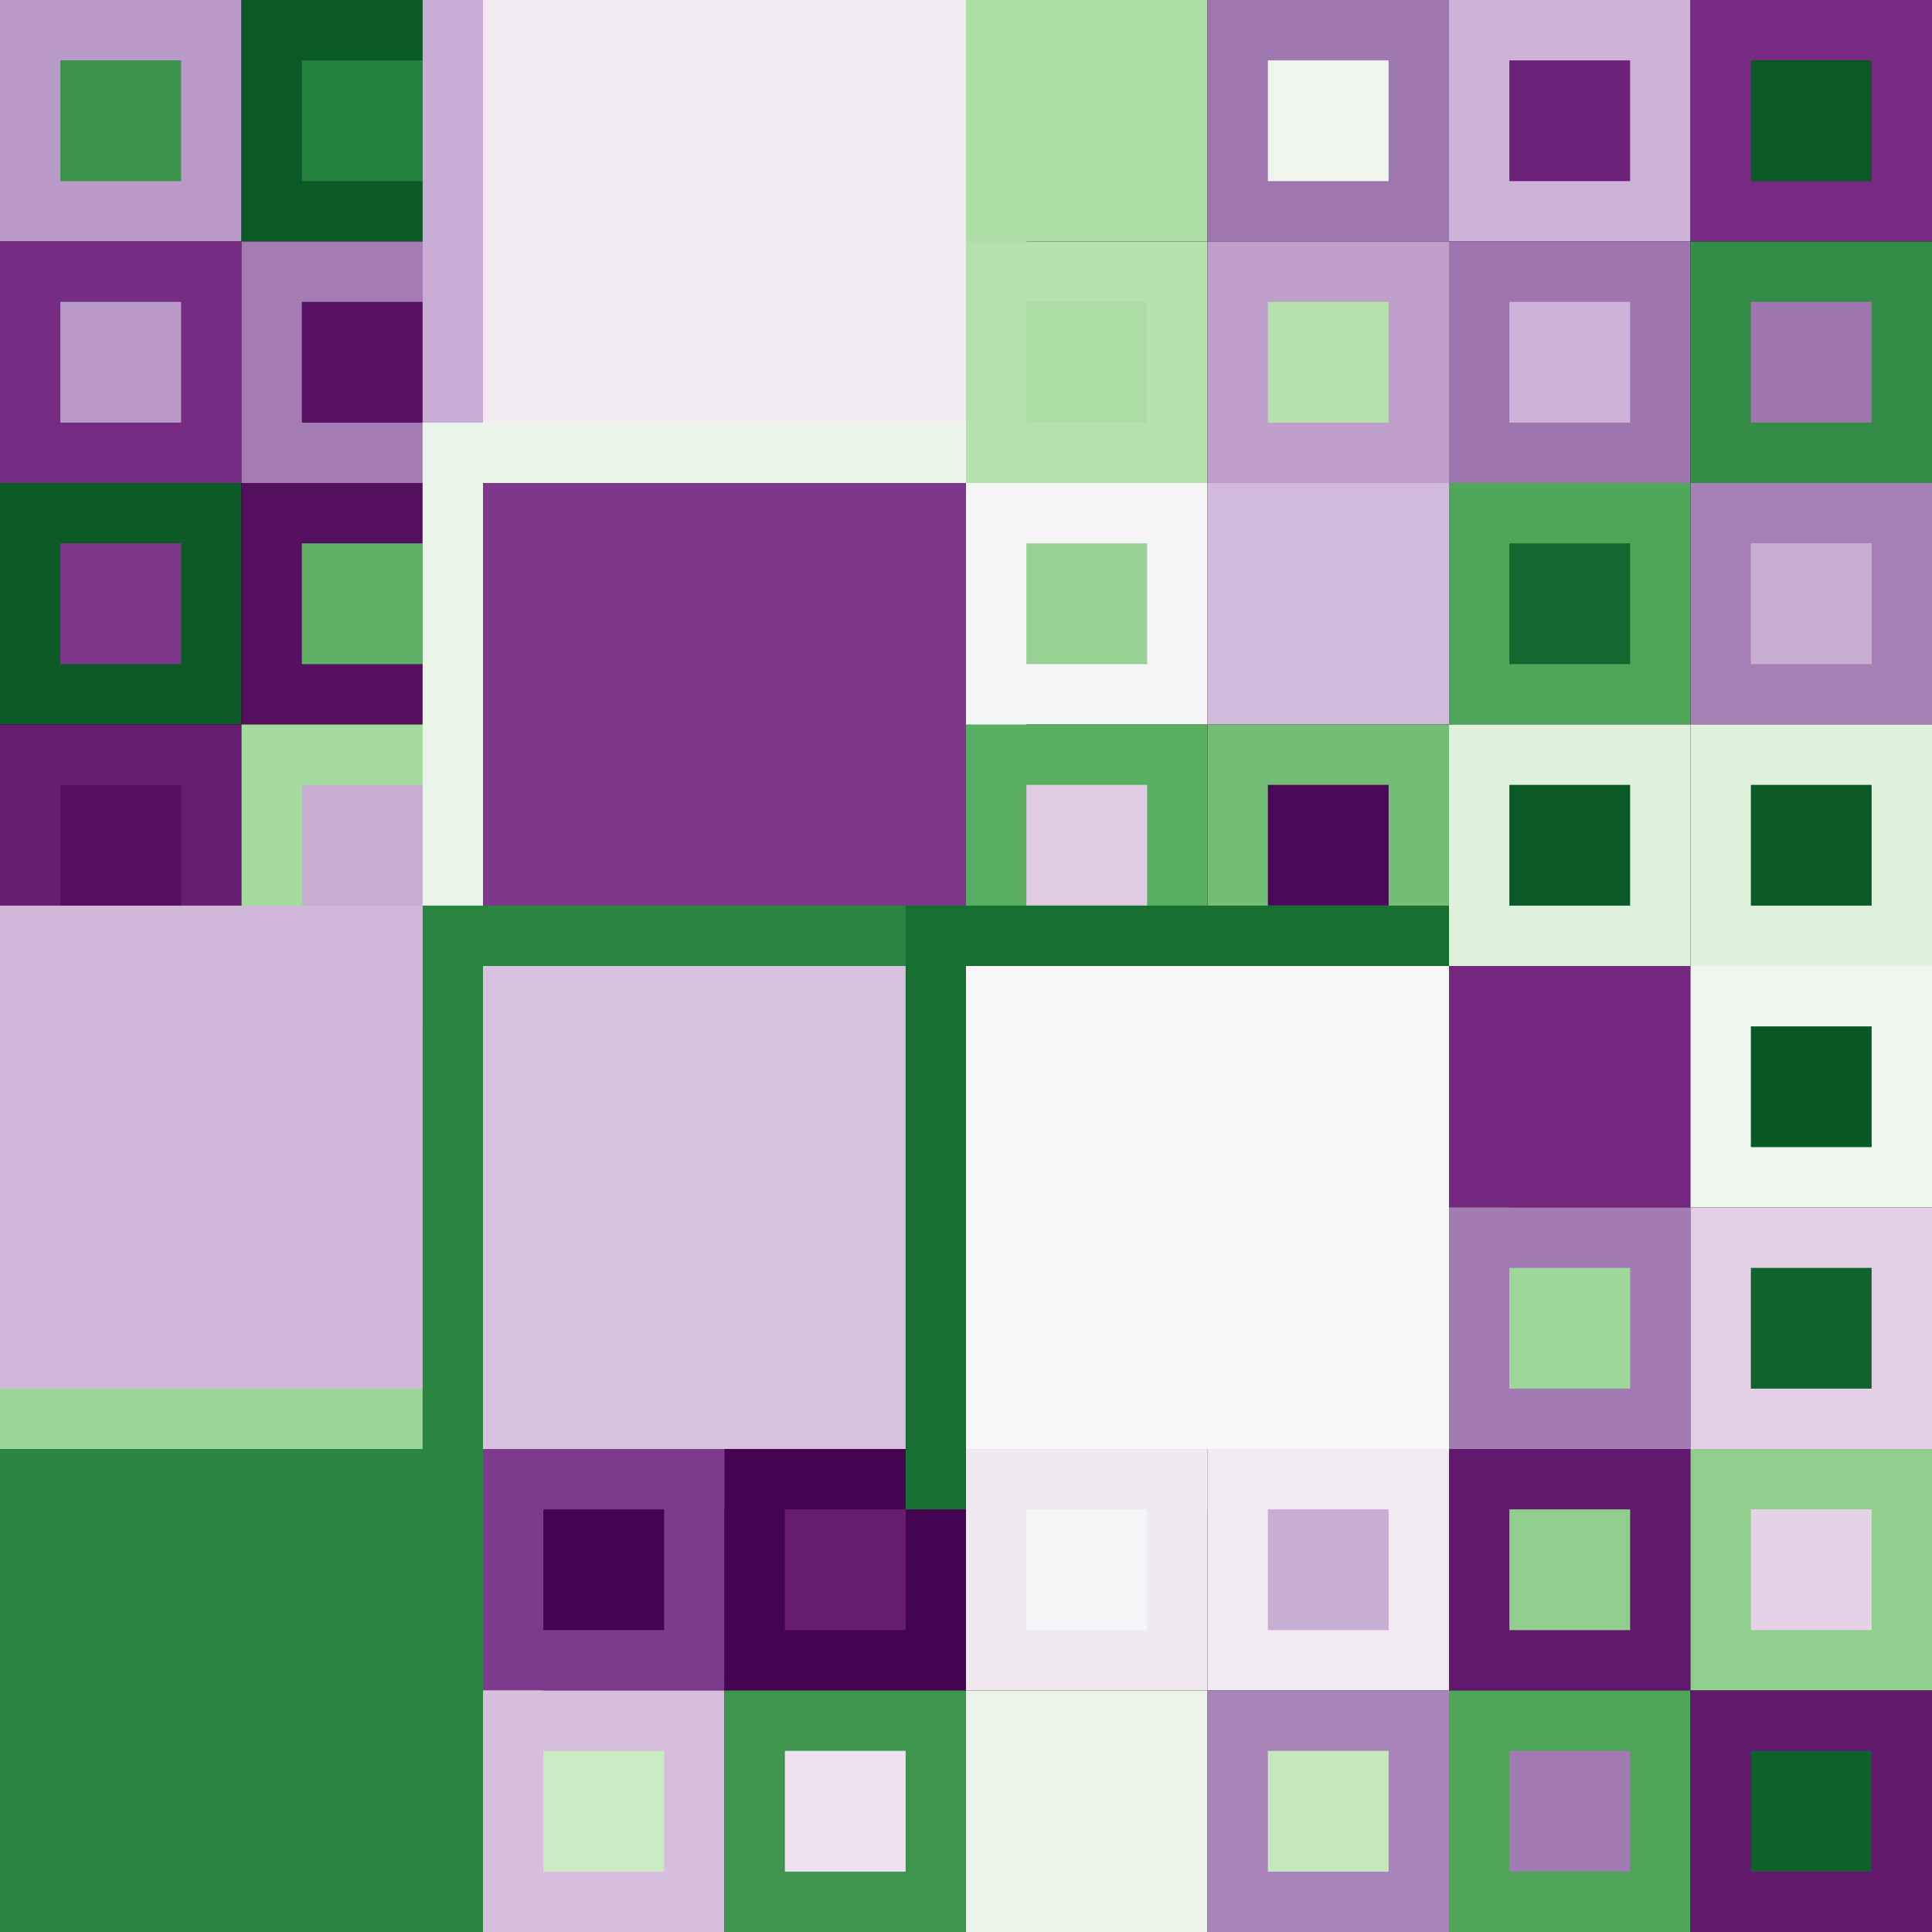
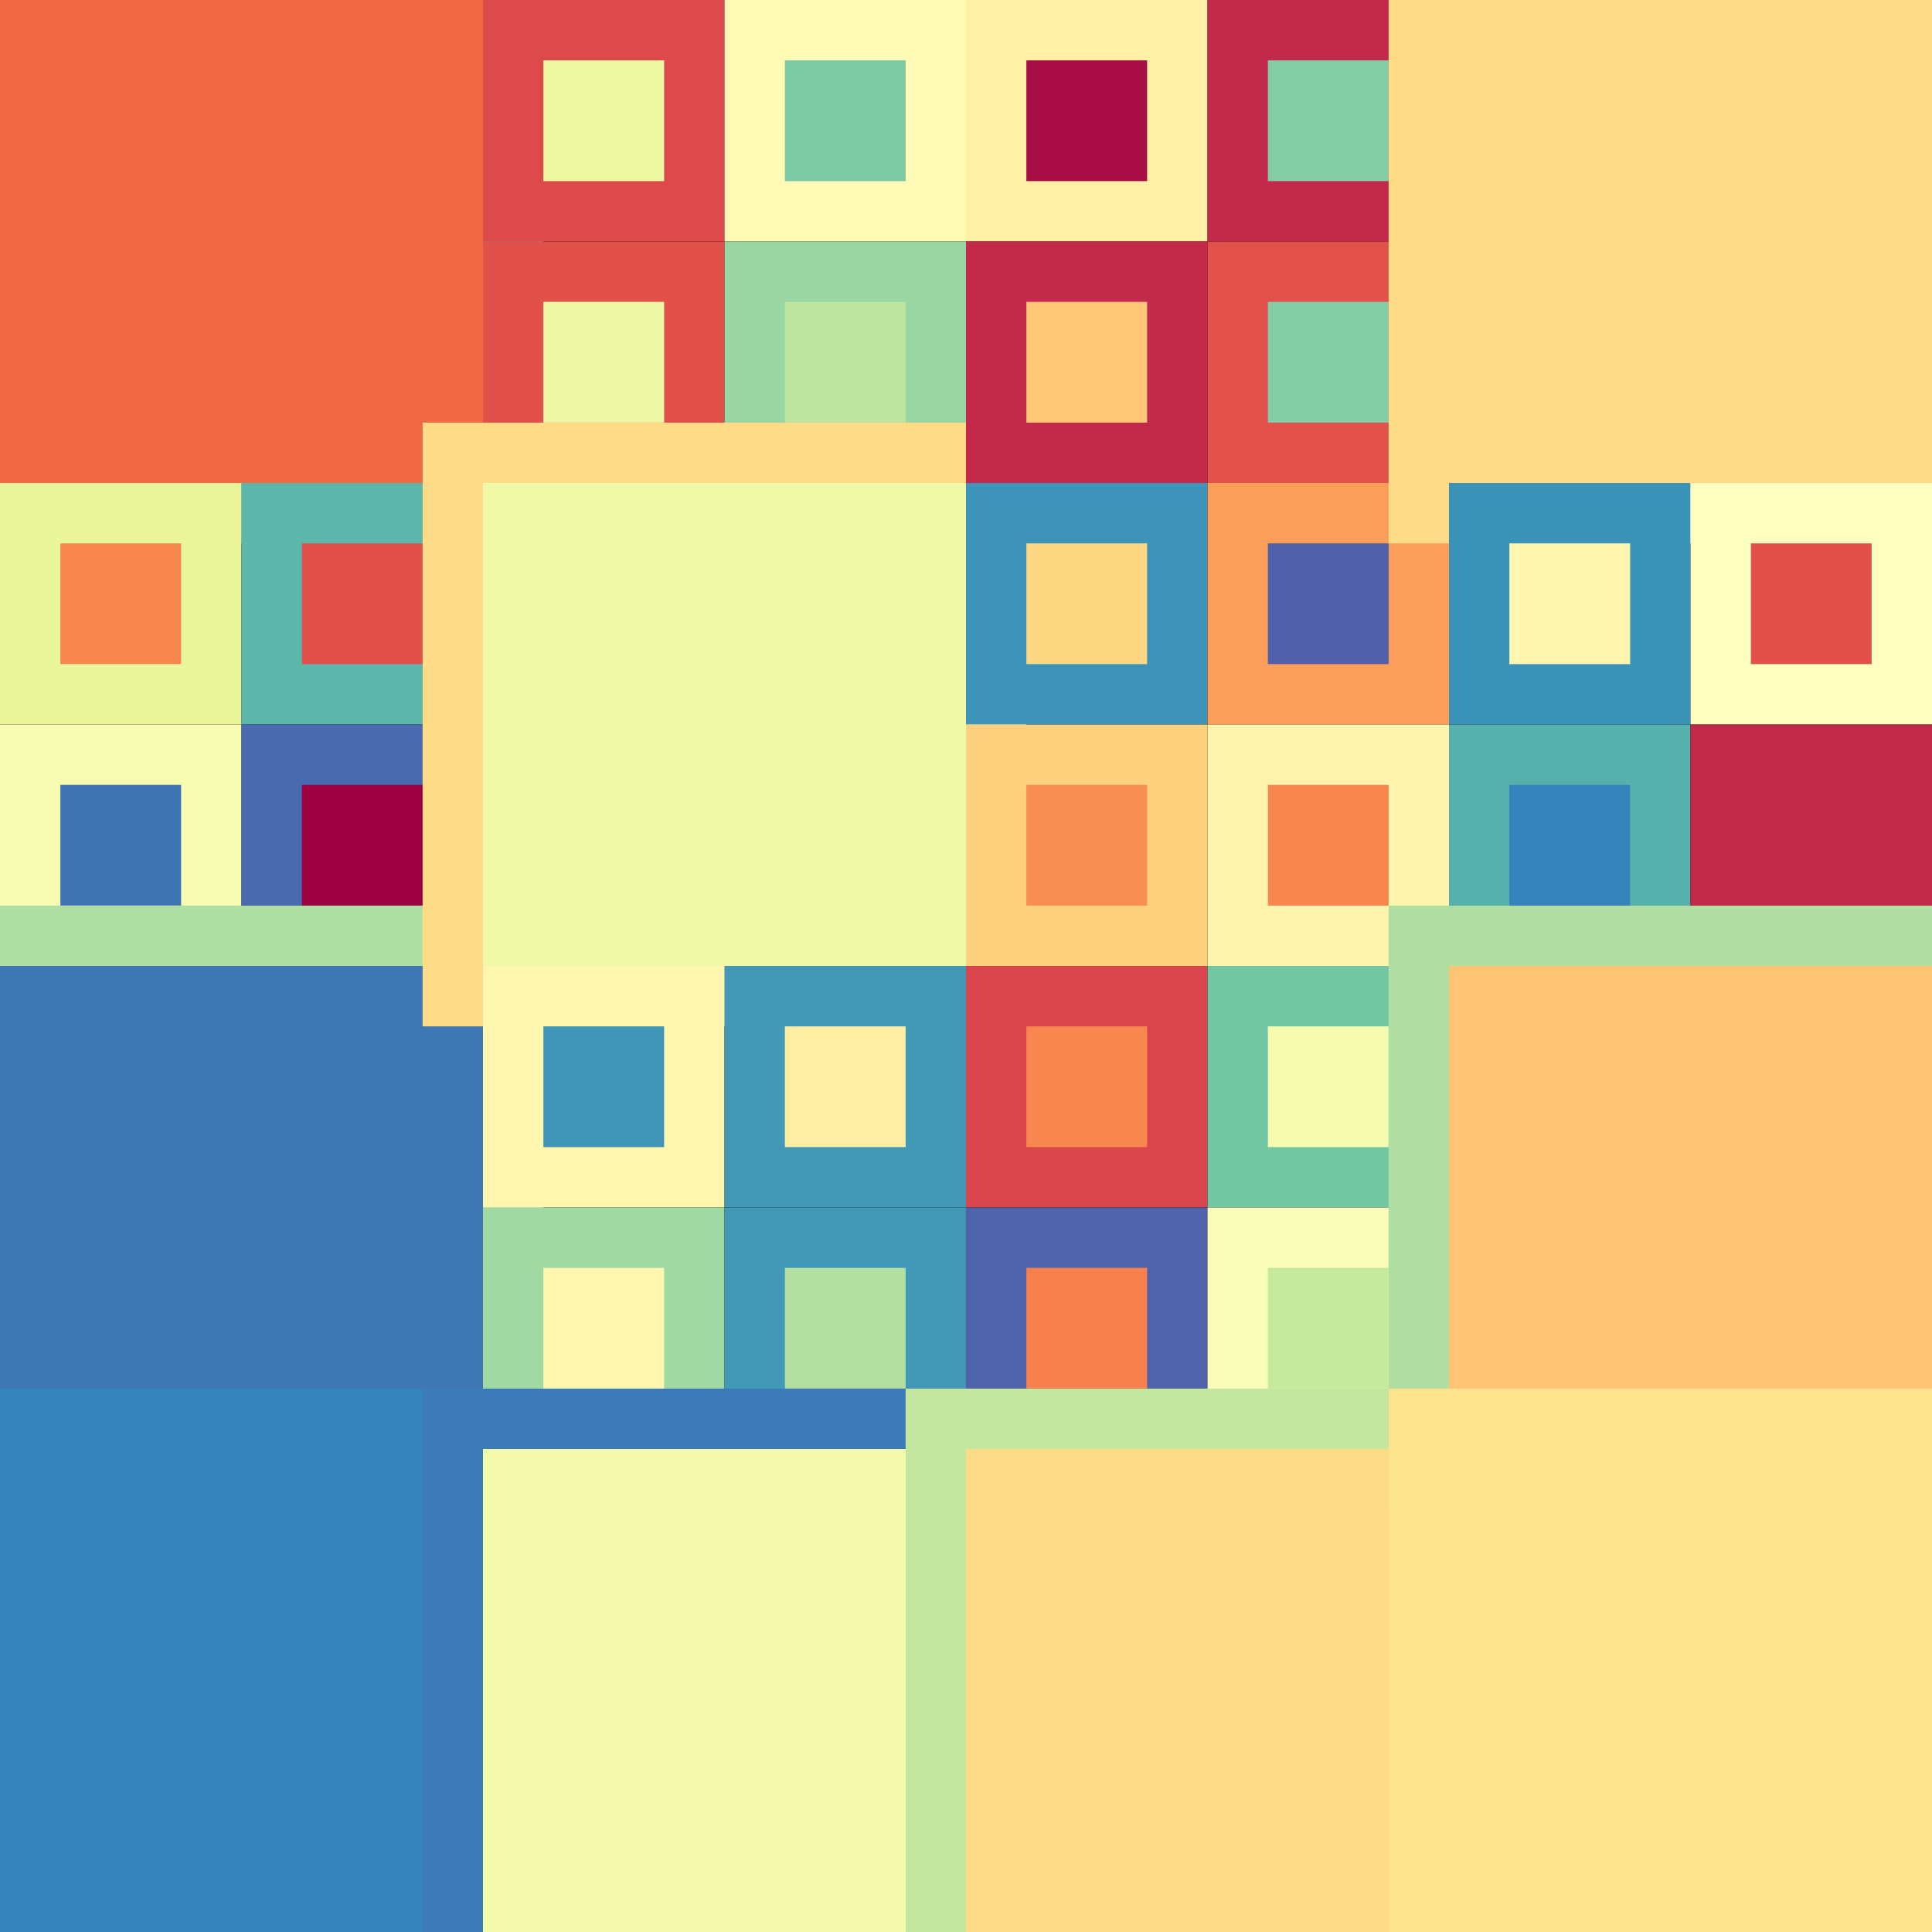
<svg xmlns="http://www.w3.org/2000/svg" version="1.1" width="2400" height="2400" viewBox="0,0,2400,2400">
  <g fill="none" fill-rule="nonzero" stroke="none" stroke-width="1" stroke-linecap="butt" stroke-linejoin="miter" stroke-miterlimit="10" stroke-dasharray="" stroke-dashoffset="0" font-family="none" font-weight="none" font-size="none" text-anchor="none" style="mix-blend-mode: normal">
    <rect x="0" y="0" width="2400" height="2400" fill="#000000" stroke="#000000" />
-     <rect x="0" y="0" width="300" height="300" fill="#ba9ac8" stroke="none" />
-     <rect x="75" y="75" width="150" height="150" fill="#3b934c" stroke="none" />
-     <rect x="0" y="300" width="300" height="300" fill="#772c84" stroke="none" />
-     <rect x="75" y="375" width="150" height="150" fill="#ba9ac8" stroke="none" />
-     <rect x="300" y="0" width="300" height="300" fill="#0b5926" stroke="none" />
-     <rect x="375" y="75" width="150" height="150" fill="#24803d" stroke="none" />
-     <rect x="300" y="300" width="300" height="300" fill="#a27cb3" stroke="none" />
-     <rect x="375" y="375" width="150" height="150" fill="#561161" stroke="none" />
-     <rect x="0" y="600" width="300" height="300" fill="#0c5b27" stroke="none" />
-     <rect x="75" y="675" width="150" height="150" fill="#7d388b" stroke="none" />
-     <rect x="0" y="900" width="300" height="300" fill="#661e73" stroke="none" />
-     <rect x="75" y="975" width="150" height="150" fill="#540f5f" stroke="none" />
-     <rect x="300" y="600" width="300" height="300" fill="#540f5f" stroke="none" />
-     <rect x="375" y="675" width="150" height="150" fill="#5fb165" stroke="none" />
-     <rect x="300" y="900" width="300" height="300" fill="#a6dba0" stroke="none" />
-     <rect x="375" y="975" width="150" height="150" fill="#c9aed4" stroke="none" />
-     <rect x="0" y="1200" width="600" height="600" fill="#976ca9" stroke="none" />
-     <rect x="-75" y="1125" width="750" height="750" fill="#d1b8d9" stroke="none" />
-     <rect x="-75" y="1725" width="750" height="750" fill="#9cd598" stroke="none" />
-     <rect x="0" y="1800" width="600" height="600" fill="#2a8541" stroke="none" />
-     <rect x="525" y="-75" width="750" height="750" fill="#c8acd3" stroke="none" />
-     <rect x="600" y="0" width="600" height="600" fill="#f2ebf2" stroke="none" />
-     <rect x="525" y="525" width="750" height="750" fill="#ebf4e9" stroke="none" />
-     <rect x="600" y="600" width="600" height="600" fill="#7d388b" stroke="none" />
-     <rect x="525" y="1125" width="750" height="750" fill="#2a8541" stroke="none" />
-     <rect x="600" y="1200" width="600" height="600" fill="#d8c1de" stroke="none" />
-     <rect x="600" y="1800" width="300" height="300" fill="#7e3b8d" stroke="none" />
-     <rect x="675" y="1875" width="150" height="150" fill="#450451" stroke="none" />
-     <rect x="600" y="2100" width="300" height="300" fill="#d6bedc" stroke="none" />
-     <rect x="675" y="2175" width="150" height="150" fill="#caeac4" stroke="none" />
-     <rect x="900" y="1800" width="300" height="300" fill="#450451" stroke="none" />
-     <rect x="975" y="1875" width="150" height="150" fill="#661d72" stroke="none" />
-     <rect x="900" y="2100" width="300" height="300" fill="#3d954e" stroke="none" />
-     <rect x="975" y="2175" width="150" height="150" fill="#ede1ee" stroke="none" />
-     <rect x="1200" y="0" width="300" height="300" fill="#abdda5" stroke="none" />
-     <rect x="1275" y="75" width="150" height="150" fill="#abdda5" stroke="none" />
-     <rect x="1200" y="300" width="300" height="300" fill="#b5e1af" stroke="none" />
-     <rect x="1275" y="375" width="150" height="150" fill="#abdda5" stroke="none" />
-     <rect x="1500" y="0" width="300" height="300" fill="#9f77b0" stroke="none" />
-     <rect x="1575" y="75" width="150" height="150" fill="#eff5ed" stroke="none" />
-     <rect x="1500" y="300" width="300" height="300" fill="#bea0cb" stroke="none" />
-     <rect x="1575" y="375" width="150" height="150" fill="#b5e1af" stroke="none" />
-     <rect x="1200" y="600" width="300" height="300" fill="#f5f4f6" stroke="none" />
-     <rect x="1275" y="675" width="150" height="150" fill="#97d294" stroke="none" />
-     <rect x="1200" y="900" width="300" height="300" fill="#5aae61" stroke="none" />
-     <rect x="1275" y="975" width="150" height="150" fill="#e0cbe3" stroke="none" />
-     <rect x="1500" y="600" width="300" height="300" fill="#d2bada" stroke="none" />
-     <rect x="1575" y="675" width="150" height="150" fill="#d2bada" stroke="none" />
-     <rect x="1500" y="900" width="300" height="300" fill="#74bd76" stroke="none" />
-     <rect x="1575" y="975" width="150" height="150" fill="#4b0856" stroke="none" />
-     <rect x="1125" y="1125" width="750" height="750" fill="#166e31" stroke="none" />
-     <rect x="1200" y="1200" width="600" height="600" fill="#f7f7f7" stroke="none" />
-     <rect x="1200" y="1800" width="300" height="300" fill="#f1e9f1" stroke="none" />
-     <rect x="1275" y="1875" width="150" height="150" fill="#f5f4f6" stroke="none" />
-     <rect x="1200" y="2100" width="300" height="300" fill="#ecf4e9" stroke="none" />
-     <rect x="1275" y="2175" width="150" height="150" fill="#ecf4e9" stroke="none" />
-     <rect x="1500" y="1800" width="300" height="300" fill="#f1eaf1" stroke="none" />
-     <rect x="1575" y="1875" width="150" height="150" fill="#c9aed4" stroke="none" />
-     <rect x="1500" y="2100" width="300" height="300" fill="#a884b8" stroke="none" />
-     <rect x="1575" y="2175" width="150" height="150" fill="#c5e8bf" stroke="none" />
-     <rect x="1800" y="0" width="300" height="300" fill="#cdb3d7" stroke="none" />
-     <rect x="1875" y="75" width="150" height="150" fill="#6c2279" stroke="none" />
-     <rect x="1800" y="300" width="300" height="300" fill="#9d75af" stroke="none" />
-     <rect x="1875" y="375" width="150" height="150" fill="#cdb3d7" stroke="none" />
-     <rect x="2100" y="0" width="300" height="300" fill="#762a83" stroke="none" />
-     <rect x="2175" y="75" width="150" height="150" fill="#0b5926" stroke="none" />
-     <rect x="2100" y="300" width="300" height="300" fill="#338d47" stroke="none" />
-     <rect x="2175" y="375" width="150" height="150" fill="#9d75af" stroke="none" />
-     <rect x="1800" y="600" width="300" height="300" fill="#4fa55a" stroke="none" />
-     <rect x="1875" y="675" width="150" height="150" fill="#13682f" stroke="none" />
-     <rect x="1800" y="900" width="300" height="300" fill="#dff1da" stroke="none" />
-     <rect x="1875" y="975" width="150" height="150" fill="#0b5926" stroke="none" />
-     <rect x="2100" y="600" width="300" height="300" fill="#a580b6" stroke="none" />
-     <rect x="2175" y="675" width="150" height="150" fill="#c9aed4" stroke="none" />
-     <rect x="2100" y="900" width="300" height="300" fill="#dff1da" stroke="none" />
-     <rect x="2175" y="975" width="150" height="150" fill="#0b5926" stroke="none" />
-     <rect x="1800" y="1200" width="300" height="300" fill="#73277f" stroke="none" />
-     <rect x="1875" y="1275" width="150" height="150" fill="#73277f" stroke="none" />
-     <rect x="1800" y="1500" width="300" height="300" fill="#a17bb2" stroke="none" />
-     <rect x="1875" y="1575" width="150" height="150" fill="#9ed79a" stroke="none" />
-     <rect x="2100" y="1200" width="300" height="300" fill="#eef5ec" stroke="none" />
-     <rect x="2175" y="1275" width="150" height="150" fill="#0a5826" stroke="none" />
-     <rect x="2100" y="1500" width="300" height="300" fill="#e3cfe6" stroke="none" />
-     <rect x="2175" y="1575" width="150" height="150" fill="#10632c" stroke="none" />
-     <rect x="1800" y="1800" width="300" height="300" fill="#60196d" stroke="none" />
-     <rect x="1875" y="1875" width="150" height="150" fill="#91ce8e" stroke="none" />
-     <rect x="1800" y="2100" width="300" height="300" fill="#50a55a" stroke="none" />
-     <rect x="1875" y="2175" width="150" height="150" fill="#a17bb2" stroke="none" />
-     <rect x="2100" y="1800" width="300" height="300" fill="#91ce8e" stroke="none" />
-     <rect x="2175" y="1875" width="150" height="150" fill="#e6d3e7" stroke="none" />
-     <rect x="2100" y="2100" width="300" height="300" fill="#60196d" stroke="none" />
-     <rect x="2175" y="2175" width="150" height="150" fill="#0f612b" stroke="none" />
+     <rect x="-75" y="-75" width="750" height="750" fill="#4299b6" stroke="none" />
+     <rect x="0" y="0" width="600" height="600" fill="#f16844" stroke="none" />
+     <rect x="0" y="600" width="300" height="300" fill="#e9f69c" stroke="none" />
+     <rect x="75" y="675" width="150" height="150" fill="#f8874f" stroke="none" />
+     <rect x="0" y="900" width="300" height="300" fill="#f7fcb2" stroke="none" />
+     <rect x="75" y="975" width="150" height="150" fill="#4075b4" stroke="none" />
+     <rect x="300" y="600" width="300" height="300" fill="#5cb6aa" stroke="none" />
+     <rect x="375" y="675" width="150" height="150" fill="#e1514a" stroke="none" />
+     <rect x="300" y="900" width="300" height="300" fill="#496aaf" stroke="none" />
+     <rect x="375" y="975" width="150" height="150" fill="#9e0142" stroke="none" />
+     <rect x="-75" y="1125" width="750" height="750" fill="#b0dfa3" stroke="none" />
+     <rect x="0" y="1200" width="600" height="600" fill="#3f77b5" stroke="none" />
+     <rect x="0" y="1800" width="600" height="600" fill="#b41947" stroke="none" />
+     <rect x="-75" y="1725" width="750" height="750" fill="#3584bb" stroke="none" />
+     <rect x="600" y="0" width="300" height="300" fill="#dd4a4c" stroke="none" />
+     <rect x="675" y="75" width="150" height="150" fill="#ebf7a1" stroke="none" />
+     <rect x="600" y="300" width="300" height="300" fill="#e1514a" stroke="none" />
+     <rect x="675" y="375" width="150" height="150" fill="#eef8a4" stroke="none" />
+     <rect x="900" y="0" width="300" height="300" fill="#fffab6" stroke="none" />
+     <rect x="975" y="75" width="150" height="150" fill="#7bcaa5" stroke="none" />
+     <rect x="900" y="300" width="300" height="300" fill="#9ad6a4" stroke="none" />
+     <rect x="975" y="375" width="150" height="150" fill="#bde4a0" stroke="none" />
+     <rect x="525" y="525" width="750" height="750" fill="#fedb87" stroke="none" />
+     <rect x="600" y="600" width="600" height="600" fill="#f0f9a8" stroke="none" />
+     <rect x="600" y="1200" width="300" height="300" fill="#fff6b0" stroke="none" />
+     <rect x="675" y="1275" width="150" height="150" fill="#3f96b7" stroke="none" />
+     <rect x="600" y="1500" width="300" height="300" fill="#a0d9a4" stroke="none" />
+     <rect x="675" y="1575" width="150" height="150" fill="#fff6b0" stroke="none" />
+     <rect x="900" y="1200" width="300" height="300" fill="#4299b6" stroke="none" />
+     <rect x="975" y="1275" width="150" height="150" fill="#feeea3" stroke="none" />
+     <rect x="900" y="1500" width="300" height="300" fill="#4299b6" stroke="none" />
+     <rect x="975" y="1575" width="150" height="150" fill="#b3e0a2" stroke="none" />
+     <rect x="525" y="1725" width="750" height="750" fill="#3c7bb7" stroke="none" />
+     <rect x="600" y="1800" width="600" height="600" fill="#f3faab" stroke="none" />
+     <rect x="1200" y="0" width="300" height="300" fill="#fff0a5" stroke="none" />
+     <rect x="1275" y="75" width="150" height="150" fill="#a90d45" stroke="none" />
+     <rect x="1200" y="300" width="300" height="300" fill="#c2294a" stroke="none" />
+     <rect x="1275" y="375" width="150" height="150" fill="#fec776" stroke="none" />
+     <rect x="1500" y="0" width="300" height="300" fill="#c2294a" stroke="none" />
+     <rect x="1575" y="75" width="150" height="150" fill="#82cda5" stroke="none" />
+     <rect x="1500" y="300" width="300" height="300" fill="#e2524a" stroke="none" />
+     <rect x="1575" y="375" width="150" height="150" fill="#82cda5" stroke="none" />
+     <rect x="1200" y="600" width="300" height="300" fill="#3d94b8" stroke="none" />
+     <rect x="1275" y="675" width="150" height="150" fill="#fed783" stroke="none" />
+     <rect x="1200" y="900" width="300" height="300" fill="#fed17e" stroke="none" />
+     <rect x="1275" y="975" width="150" height="150" fill="#f98e52" stroke="none" />
+     <rect x="1500" y="600" width="300" height="300" fill="#fb9e5a" stroke="none" />
+     <rect x="1575" y="675" width="150" height="150" fill="#5160aa" stroke="none" />
+     <rect x="1500" y="900" width="300" height="300" fill="#fff4ad" stroke="none" />
+     <rect x="1575" y="975" width="150" height="150" fill="#f7854e" stroke="none" />
+     <rect x="1200" y="1200" width="300" height="300" fill="#d9454d" stroke="none" />
+     <rect x="1275" y="1275" width="150" height="150" fill="#f8874f" stroke="none" />
+     <rect x="1200" y="1500" width="300" height="300" fill="#4f63ab" stroke="none" />
+     <rect x="1275" y="1575" width="150" height="150" fill="#f7804c" stroke="none" />
+     <rect x="1500" y="1200" width="300" height="300" fill="#74c7a5" stroke="none" />
+     <rect x="1575" y="1275" width="150" height="150" fill="#f5fbaf" stroke="none" />
+     <rect x="1500" y="1500" width="300" height="300" fill="#fafdb7" stroke="none" />
+     <rect x="1575" y="1575" width="150" height="150" fill="#c7e99e" stroke="none" />
+     <rect x="1125" y="1725" width="750" height="750" fill="#c3e79f" stroke="none" />
+     <rect x="1200" y="1800" width="600" height="600" fill="#fedb87" stroke="none" />
+     <rect x="1800" y="0" width="600" height="600" fill="#fcfeba" stroke="none" />
+     <rect x="1725" y="-75" width="750" height="750" fill="#fedb87" stroke="none" />
+     <rect x="1800" y="600" width="300" height="300" fill="#3c93b8" stroke="none" />
+     <rect x="1875" y="675" width="150" height="150" fill="#fff5ae" stroke="none" />
+     <rect x="1800" y="900" width="300" height="300" fill="#56b1ac" stroke="none" />
+     <rect x="1875" y="975" width="150" height="150" fill="#3682ba" stroke="none" />
+     <rect x="2100" y="600" width="300" height="300" fill="#ffffbf" stroke="none" />
+     <rect x="2175" y="675" width="150" height="150" fill="#e1514a" stroke="none" />
+     <rect x="2100" y="900" width="300" height="300" fill="#c1284a" stroke="none" />
+     <rect x="2175" y="975" width="150" height="150" fill="#c1284a" stroke="none" />
+     <rect x="1725" y="1125" width="750" height="750" fill="#b1dfa3" stroke="none" />
+     <rect x="1800" y="1200" width="600" height="600" fill="#fdc474" stroke="none" />
+     <rect x="1800" y="1800" width="600" height="600" fill="#fee08b" stroke="none" />
+     <rect x="1725" y="1725" width="750" height="750" fill="#fee38f" stroke="none" />
  </g>
</svg>
